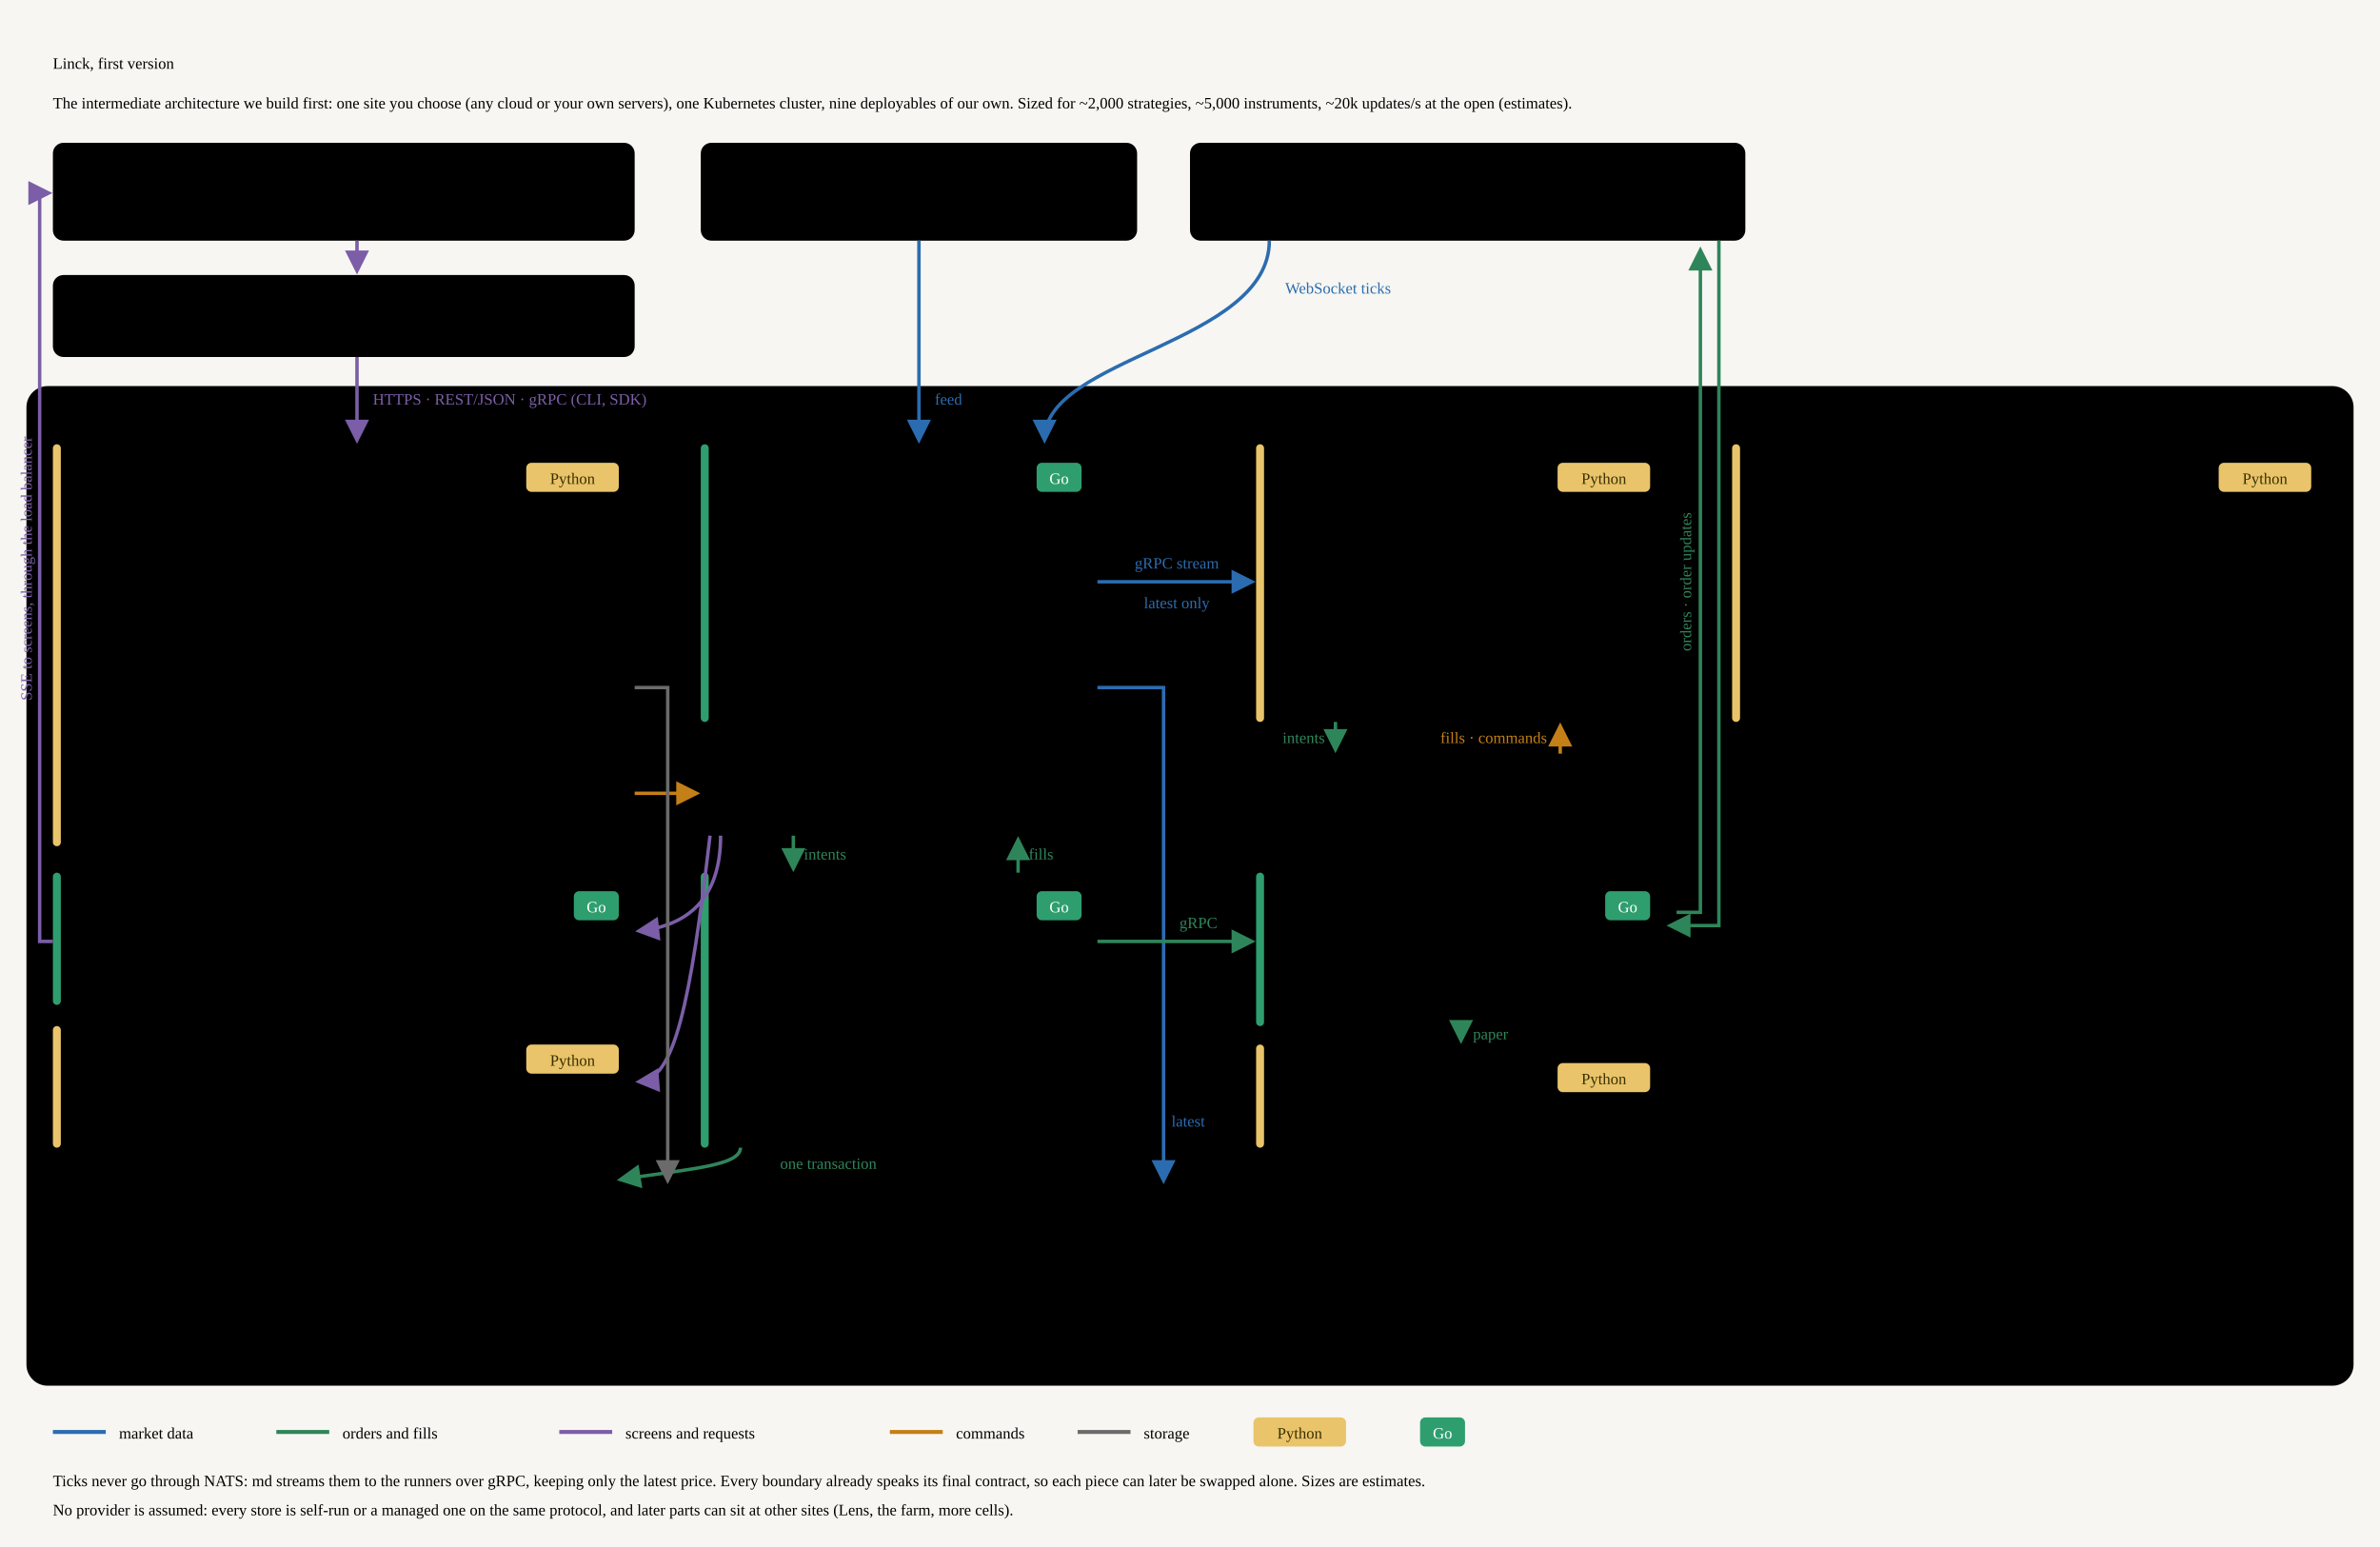
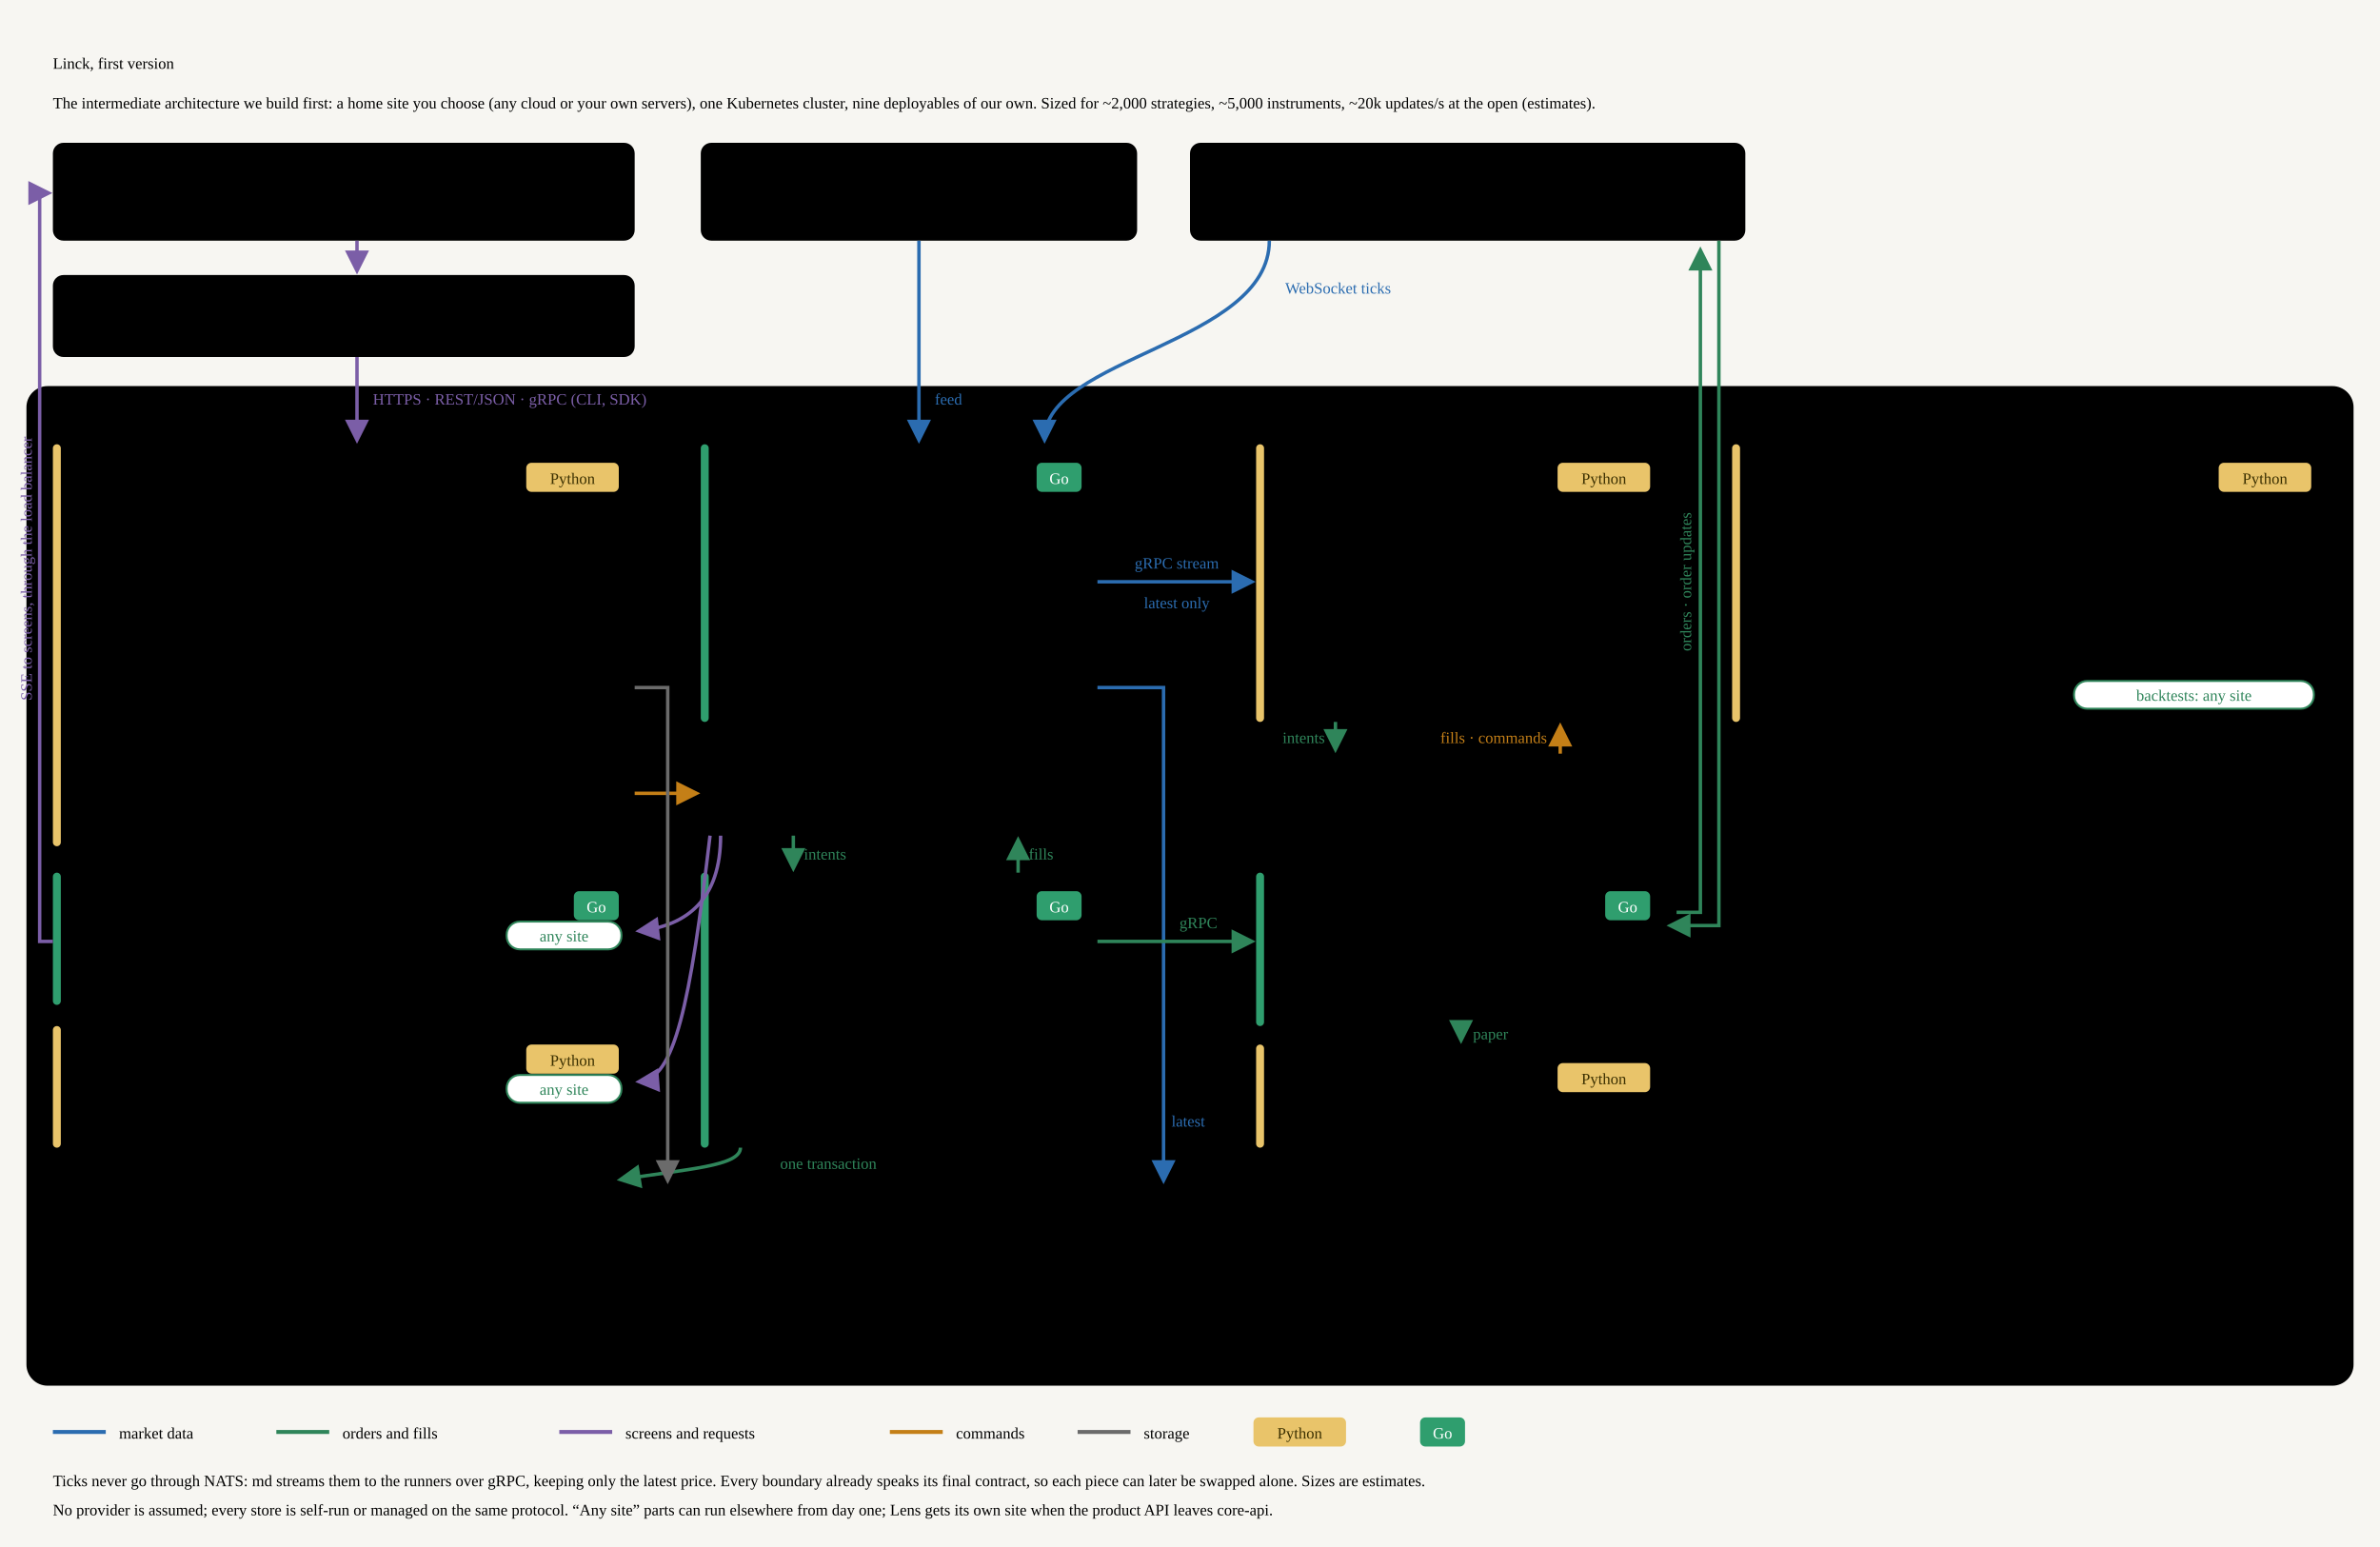
<svg xmlns="http://www.w3.org/2000/svg" viewBox="0 0 1800 1170" width="1800" height="1170">
  <defs>
    <marker id="a-md" viewBox="0 0 10 10" refX="8" refY="5" markerWidth="7" markerHeight="7" orient="auto-start-reverse">
      <path d="M0 0L10 5L0 10z" fill="#2b6cb0" />
    </marker>
    <marker id="a-ord" viewBox="0 0 10 10" refX="8" refY="5" markerWidth="7" markerHeight="7" orient="auto-start-reverse">
      <path d="M0 0L10 5L0 10z" fill="#2f855a" />
    </marker>
    <marker id="a-scr" viewBox="0 0 10 10" refX="8" refY="5" markerWidth="7" markerHeight="7" orient="auto-start-reverse">
      <path d="M0 0L10 5L0 10z" fill="#7b5ea7" />
    </marker>
    <marker id="a-cmd" viewBox="0 0 10 10" refX="8" refY="5" markerWidth="7" markerHeight="7" orient="auto-start-reverse">
      <path d="M0 0L10 5L0 10z" fill="#c47f17" />
    </marker>
    <marker id="a-st" viewBox="0 0 10 10" refX="8" refY="5" markerWidth="7" markerHeight="7" orient="auto-start-reverse">
      <path d="M0 0L10 5L0 10z" fill="#6b6b6b" />
    </marker>
  </defs>
  <rect width="1800" height="1170" fill="#f7f6f2" />
  <text x="40" y="52" class="title" text-anchor="start">Linck, first version</text>
-   <text x="40" y="82" class="subtitle" text-anchor="start">The intermediate architecture we build first: one site you choose (any cloud or your own servers), one Kubernetes cluster, nine deployables of our own. Sized for ~2,000 strategies, ~5,000 instruments, ~20k updates/s at the open (estimates).</text>
+   <text x="40" y="82" class="subtitle" text-anchor="start">The intermediate architecture we build first: a home site you choose (any cloud or your own servers), one Kubernetes cluster, nine deployables of our own. Sized for ~2,000 strategies, ~5,000 instruments, ~20k updates/s at the open (estimates).</text>
  <rect x="40" y="108" width="440" height="74" rx="8" class="ext" />
  <text x="260.0" y="140" class="name" text-anchor="middle">Clients</text>
  <text x="260.0" y="164" class="kind" text-anchor="middle">web app · phone app · CLI and SDK</text>
  <rect x="530" y="108" width="330" height="74" rx="8" class="ext" />
  <text x="695.0" y="140" class="name" text-anchor="middle">Licensed data vendor</text>
  <text x="695.0" y="164" class="kind" text-anchor="middle">one feed: TCP or WebSocket</text>
  <rect x="900" y="108" width="420" height="74" rx="8" class="ext" />
  <text x="1110.0" y="140" class="name" text-anchor="middle">Kite Connect</text>
  <text x="1110.0" y="164" class="kind" text-anchor="middle">WebSocket ticks · REST orders · order updates</text>
  <rect x="40" y="208" width="440" height="62" rx="8" class="aws" />
  <text x="60" y="236" class="name" text-anchor="start">Load balancer</text>
  <text x="60" y="257" class="kind" text-anchor="start">the site’s own: a provider’s, MetalLB · TLS</text>
  <rect x="20" y="292" width="1760" height="756" rx="16" class="cluster" />
-   <text x="40" y="1036" class="frame" text-anchor="start">ONE KUBERNETES CLUSTER · ANY PROVIDER OR OWN SERVERS · NODE POOLS: SERVICES · RUNTIME (gVisor) · DATA · ~6–10 MACHINES (ESTIMATE)</text>
+   <text x="40" y="1036" class="frame" text-anchor="start">HOME SITE · ANY PROVIDER OR OWN SERVERS · ONE KUBERNETES CLUSTER (OR COMPOSE) · NODE POOLS: SERVICES · RUNTIME (gVisor) · DATA · ~6–10 MACHINES (ESTIMATE)</text>
  <rect x="40" y="336" width="440" height="304" rx="8" class="svc" />
  <rect x="40" y="336" width="6" height="304" rx="3" fill="#e9c46a" />
  <text x="60" y="366" class="name" text-anchor="start">core-api</text>
  <rect x="398" y="350" width="70" height="22" rx="4" fill="#e9c46a" />
  <text x="433.0" y="366" class="bdg" fill="#3a2f00" text-anchor="middle">Python</text>
  <text x="60" y="388" class="kind" text-anchor="start">modular monolith · today’s app, moved</text>
  <rect x="60" y="404" width="400" height="42" rx="6" class="chip" />
  <text x="76" y="423" class="chipname" text-anchor="start">product API</text>
  <text x="76" y="440" class="chipsub" text-anchor="start">screens · reports · Geek · repair</text>
  <rect x="60" y="454" width="400" height="42" rx="6" class="chip" />
  <text x="76" y="473" class="chipname" text-anchor="start">deployments</text>
  <text x="76" y="490" class="chipsub" text-anchor="start">lifecycle · start/stop (control’s job)</text>
  <rect x="60" y="504" width="400" height="42" rx="6" class="chip" />
  <text x="76" y="523" class="chipname" text-anchor="start">identity</text>
  <text x="76" y="540" class="chipsub" text-anchor="start">users · tenants · sessions</text>
  <rect x="60" y="554" width="400" height="42" rx="6" class="chip" />
  <text x="76" y="573" class="chipname" text-anchor="start">instruments</text>
  <text x="76" y="590" class="chipsub" text-anchor="start">today’s resolver · expiries</text>
  <text x="60" y="622" class="note" text-anchor="start">each module owns its tables and never joins another’s</text>
  <rect x="40" y="660" width="440" height="100" rx="8" class="svc" />
  <rect x="40" y="660" width="6" height="100" rx="3" fill="#2f9e6e" />
  <text x="60" y="690" class="name" text-anchor="start">live-gateway</text>
  <rect x="434" y="674" width="34" height="22" rx="4" fill="#2f9e6e" />
  <text x="451.0" y="690" class="bdg" fill="#ffffff" text-anchor="middle">Go</text>
  <text x="60" y="712" class="kind" text-anchor="start">Deployment</text>
  <text x="60" y="740" class="line" text-anchor="start">SSE to screens: latest values only, ≤ every 250 ms</text>
  <rect x="40" y="776" width="440" height="92" rx="8" class="svc" />
  <rect x="40" y="776" width="6" height="92" rx="3" fill="#e9c46a" />
  <text x="60" y="806" class="name" text-anchor="start">notifications</text>
  <rect x="398" y="790" width="70" height="22" rx="4" fill="#e9c46a" />
  <text x="433.0" y="806" class="bdg" fill="#3a2f00" text-anchor="middle">Python</text>
  <text x="60" y="828" class="kind" text-anchor="start">event consumer</text>
  <text x="60" y="856" class="line" text-anchor="start">push · email · Telegram</text>
  <rect x="530" y="336" width="300" height="210" rx="8" class="svc" />
  <rect x="530" y="336" width="6" height="210" rx="3" fill="#2f9e6e" />
  <text x="550" y="366" class="name" text-anchor="start">md</text>
  <rect x="784" y="350" width="34" height="22" rx="4" fill="#2f9e6e" />
  <text x="801.0" y="366" class="bdg" fill="#ffffff" text-anchor="middle">Go</text>
  <text x="550" y="388" class="kind" text-anchor="start">market data · Deployment</text>
  <text x="550" y="416" class="line" text-anchor="start">Kite WebSocket + one vendor</text>
  <text x="550" y="438" class="line" text-anchor="start">tick filter, sequence numbers</text>
  <text x="550" y="460" class="line" text-anchor="start">bars and option-chain views</text>
  <text x="550" y="482" class="line" text-anchor="start">bars → ClickHouse</text>
  <text x="550" y="504" class="line" text-anchor="start">latest prices → Redis</text>
  <rect x="950" y="336" width="310" height="210" rx="8" class="svc" />
  <rect x="950" y="336" width="6" height="210" rx="3" fill="#e9c46a" />
  <text x="970" y="366" class="name" text-anchor="start">runner</text>
  <rect x="1178" y="350" width="70" height="22" rx="4" fill="#e9c46a" />
  <text x="1213.0" y="366" class="bdg" fill="#3a2f00" text-anchor="middle">Python</text>
  <text x="970" y="388" class="kind" text-anchor="start">StatefulSet · leased workers</text>
  <text x="970" y="416" class="line" text-anchor="start">a lease per shard, in Postgres</text>
  <text x="970" y="438" class="line" text-anchor="start">one latest slot per instrument</text>
  <text x="970" y="460" class="line" text-anchor="start">Python strategies, in gVisor</text>
  <text x="970" y="482" class="line" text-anchor="start">indicators inside each strategy</text>
  <text x="970" y="504" class="line" text-anchor="start">state → a deployment_state row</text>
  <rect x="1310" y="336" width="450" height="210" rx="8" class="svc" />
  <rect x="1310" y="336" width="6" height="210" rx="3" fill="#e9c46a" />
  <text x="1330" y="366" class="name" text-anchor="start">workers</text>
  <rect x="1678" y="350" width="70" height="22" rx="4" fill="#e9c46a" />
  <text x="1713.0" y="366" class="bdg" fill="#3a2f00" text-anchor="middle">Python</text>
  <text x="1330" y="388" class="kind" text-anchor="start">Temporal workers · today’s code, moved</text>
  <text x="1330" y="416" class="line" text-anchor="start">end-of-day day check</text>
  <text x="1330" y="438" class="line" text-anchor="start">repair and replay</text>
  <text x="1330" y="460" class="line" text-anchor="start">backtests</text>
  <text x="1330" y="482" class="line" text-anchor="start">read Postgres, ClickHouse, the lake</text>
  <text x="1330" y="504" class="line" text-anchor="start">a repair commits through the OMS</text>
  <rect x="530" y="570" width="1230" height="62" rx="31" class="bus" />
  <text x="560" y="598" class="name" text-anchor="start">NATS JetStream · 3 nodes</text>
  <text x="560" y="620" class="kind" text-anchor="start">intents · fills and order events · commands · live updates</text>
  <rect x="530" y="660" width="300" height="208" rx="8" class="svc" />
  <rect x="530" y="660" width="6" height="208" rx="3" fill="#2f9e6e" />
  <text x="550" y="690" class="name" text-anchor="start">oms</text>
  <rect x="784" y="674" width="34" height="22" rx="4" fill="#2f9e6e" />
  <text x="801.0" y="690" class="bdg" fill="#ffffff" text-anchor="middle">Go</text>
  <text x="550" y="712" class="kind" text-anchor="start">StatefulSet · Heimdall, day one</text>
  <text x="550" y="740" class="line" text-anchor="start">the only writer of money</text>
  <text x="550" y="762" class="line" text-anchor="start">dedupe · epoch fence · risk</text>
  <text x="550" y="784" class="line" text-anchor="start">order + ledger + outbox:</text>
  <text x="550" y="806" class="line" text-anchor="start">   one transaction</text>
  <text x="550" y="828" class="line" text-anchor="start">positions and lots tables</text>
  <rect x="950" y="660" width="310" height="116" rx="8" class="svc" />
  <rect x="950" y="660" width="6" height="116" rx="3" fill="#2f9e6e" />
  <text x="970" y="690" class="name" text-anchor="start">broker-gw-kite</text>
  <rect x="1214" y="674" width="34" height="22" rx="4" fill="#2f9e6e" />
  <text x="1231.0" y="690" class="bdg" fill="#ffffff" text-anchor="middle">Go</text>
  <text x="970" y="712" class="kind" text-anchor="start">Kraken with one arm: Kite</text>
  <text x="970" y="740" class="line" text-anchor="start">token bucket · our order id as tag</text>
  <rect x="950" y="790" width="310" height="78" rx="8" class="svc" />
  <rect x="950" y="790" width="6" height="78" rx="3" fill="#e9c46a" />
  <text x="970" y="820" class="name" text-anchor="start">sim</text>
  <rect x="1178" y="804" width="70" height="22" rx="4" fill="#e9c46a" />
  <text x="1213.0" y="820" class="bdg" fill="#3a2f00" text-anchor="middle">Python</text>
  <text x="970" y="842" class="kind" text-anchor="start">paper fills · broker contract</text>
  <rect x="1310" y="660" width="450" height="208" rx="8" class="later" />
  <text x="1330" y="690" class="name" text-anchor="start">Not in the first version</text>
  <text x="1330" y="720" class="line" text-anchor="start">commerce · read models · assistant · builder</text>
  <text x="1330" y="746" class="line" text-anchor="start">tick cache agent · computed streams</text>
  <text x="1330" y="772" class="line" text-anchor="start">Redpanda · etcd · Vault</text>
  <text x="1330" y="798" class="line" text-anchor="start">Envoy edge · cells · the public API</text>
  <text x="1330" y="824" class="line" text-anchor="start">Rust market data, runtime and sim venue</text>
  <path d="M40 906V1002A230.0 10 0 0 0 500 1002V906A230.0 10 0 0 0 40 906Z" class="db" />
  <path d="M40 906A230.0 10 0 0 0 500 906" class="dbrim" />
  <text x="270.0" y="940" class="name" text-anchor="middle">Postgres</text>
  <text x="270.0" y="964" class="kind" text-anchor="middle">self-run or managed · primary + replica</text>
  <text x="270.0" y="984" class="kind" text-anchor="middle">app tables · positions + lots · leases · state</text>
  <path d="M530 906V1002A135.0 10 0 0 0 800 1002V906A135.0 10 0 0 0 530 906Z" class="db" />
  <path d="M530 906A135.0 10 0 0 0 800 906" class="dbrim" />
  <text x="665.0" y="940" class="name" text-anchor="middle">ClickHouse</text>
  <text x="665.0" y="964" class="kind" text-anchor="middle">bars · reports · Geek</text>
  <path d="M830 906V1002A125.0 10 0 0 0 1080 1002V906A125.0 10 0 0 0 830 906Z" class="db" />
  <path d="M830 906A125.0 10 0 0 0 1080 906" class="dbrim" />
  <text x="955.0" y="940" class="name" text-anchor="middle">Redis</text>
  <text x="955.0" y="964" class="kind" text-anchor="middle">Valkey or Redis</text>
  <text x="955.0" y="984" class="kind" text-anchor="middle">latest prices</text>
  <path d="M1110 906V1002A170.0 10 0 0 0 1450 1002V906A170.0 10 0 0 0 1110 906Z" class="db" />
  <path d="M1110 906A170.0 10 0 0 0 1450 906" class="dbrim" />
  <text x="1280.0" y="940" class="name" text-anchor="middle">Object storage</text>
-   <text x="1280.0" y="964" class="kind" text-anchor="middle">Parquet files: the lake</text>
+   <text x="1280.0" y="964" class="kind" text-anchor="middle">the lake: Parquet · any site</text>
  <text x="1280.0" y="984" class="kind" text-anchor="middle">S3 · Azure Blob · GCS · MinIO</text>
  <path d="M1480 906V1002A140.0 10 0 0 0 1760 1002V906A140.0 10 0 0 0 1480 906Z" class="db" />
  <path d="M1480 906A140.0 10 0 0 0 1760 906" class="dbrim" />
  <text x="1620.0" y="940" class="name" text-anchor="middle">Temporal</text>
  <text x="1620.0" y="964" class="kind" text-anchor="middle">end-of-day workflows</text>
  <path d="M270 182V204" fill="none" stroke="#7b5ea7" stroke-width="2.6" marker-end="url(#a-scr)" />
  <path d="M270 270V332" fill="none" stroke="#7b5ea7" stroke-width="2.6" marker-end="url(#a-scr)" />
  <text x="282" y="306" class="lab" fill="#7b5ea7" text-anchor="start">HTTPS · REST/JSON · gRPC (CLI, SDK)</text>
  <path d="M40 712H30V146H36" fill="none" stroke="#7b5ea7" stroke-width="2.6" marker-end="url(#a-scr)" />
  <text x="24" y="430" class="lab" fill="#7b5ea7" text-anchor="middle" transform="rotate(-90 24 430)">SSE to screens, through the load balancer</text>
  <path d="M695 182V332" fill="none" stroke="#2b6cb0" stroke-width="2.6" marker-end="url(#a-md)" />
  <text x="707" y="306" class="lab" fill="#2b6cb0" text-anchor="start">feed</text>
  <path d="M960 182C960 260 790 270 790 332" fill="none" stroke="#2b6cb0" stroke-width="2.6" marker-end="url(#a-md)" />
  <text x="972" y="222" class="lab" fill="#2b6cb0" text-anchor="start">WebSocket ticks</text>
  <path d="M830 440H946" fill="none" stroke="#2b6cb0" stroke-width="2.6" marker-end="url(#a-md)" />
  <text x="890" y="430" class="lab" fill="#2b6cb0" text-anchor="middle">gRPC stream</text>
  <text x="890" y="460" class="lab" fill="#2b6cb0" text-anchor="middle">latest only</text>
  <path d="M830 520H880V892" fill="none" stroke="#2b6cb0" stroke-width="2.6" marker-end="url(#a-md)" />
  <text x="886" y="852" class="lab" fill="#2b6cb0">latest</text>
  <path d="M1010 546V566" fill="none" stroke="#2f855a" stroke-width="2.6" marker-end="url(#a-ord)" />
  <text x="1002" y="562" class="lab" fill="#2f855a" text-anchor="end">intents</text>
  <path d="M1180 570V550" fill="none" stroke="#c47f17" stroke-width="2.6" marker-end="url(#a-cmd)" />
  <text x="1170" y="562" class="lab" fill="#c47f17" text-anchor="end">fills · commands</text>
  <path d="M600 632V656" fill="none" stroke="#2f855a" stroke-width="2.6" marker-end="url(#a-ord)" />
  <text x="608" y="650" class="lab" fill="#2f855a" text-anchor="start">intents</text>
  <path d="M770 660V636" fill="none" stroke="#2f855a" stroke-width="2.6" marker-end="url(#a-ord)" />
  <text x="778" y="650" class="lab" fill="#2f855a" text-anchor="start">fills</text>
  <path d="M830 712H946" fill="none" stroke="#2f855a" stroke-width="2.6" marker-end="url(#a-ord)" />
  <text x="892" y="702" class="lab" fill="#2f855a" text-anchor="start">gRPC</text>
  <path d="M1105 776V786" fill="none" stroke="#2f855a" stroke-width="2.6" marker-end="url(#a-ord)" />
  <text x="1114" y="786" class="lab" fill="#2f855a">paper</text>
  <path d="M1268 690H1286V190" fill="none" stroke="#2f855a" stroke-width="2.6" marker-end="url(#a-ord)" />
  <path d="M1300 182V700H1264" fill="none" stroke="#2f855a" stroke-width="2.6" marker-end="url(#a-ord)" />
  <text x="1279" y="440" class="lab" fill="#2f855a" text-anchor="middle" transform="rotate(-90 1279 440)">orders · order updates</text>
  <path d="M560 868C560 882 520 884 470 892" fill="none" stroke="#2f855a" stroke-width="2.6" marker-end="url(#a-ord)" />
  <text x="590" y="884" class="lab" fill="#2f855a" text-anchor="start">one transaction</text>
  <path d="M545 632C545 680 520 700 484 704" fill="none" stroke="#7b5ea7" stroke-width="2.6" marker-end="url(#a-scr)" />
  <path d="M537 632C522 760 510 816 484 818" fill="none" stroke="#7b5ea7" stroke-width="2.6" marker-end="url(#a-scr)" />
  <path d="M480 600H526" fill="none" stroke="#c47f17" stroke-width="2.6" marker-end="url(#a-cmd)" />
  <path d="M480 520H505V892" fill="none" stroke="#6b6b6b" stroke-width="2.6" marker-end="url(#a-st)" />
+   <rect x="383.2" y="697" width="86.8" height="21" rx="10" fill="#fff" stroke="#2f855a" stroke-width="1.5" />
+   <text x="426.6" y="712" class="bdg" fill="#2f855a" text-anchor="middle">any site</text>
+   <rect x="383.2" y="813" width="86.8" height="21" rx="10" fill="#fff" stroke="#2f855a" stroke-width="1.5" />
+   <text x="426.6" y="828" class="bdg" fill="#2f855a" text-anchor="middle">any site</text>
+   <rect x="1568.6" y="515" width="181.4" height="21" rx="10" fill="#fff" stroke="#2f855a" stroke-width="1.5" />
+   <text x="1659.3" y="530" class="bdg" fill="#2f855a" text-anchor="middle">backtests: any site</text>
  <line x1="40" y1="1083" x2="80" y2="1083" stroke="#2b6cb0" stroke-width="3" />
  <text x="90" y="1088" class="leg" text-anchor="start">market data</text>
  <line x1="209" y1="1083" x2="249" y2="1083" stroke="#2f855a" stroke-width="3" />
  <text x="259" y="1088" class="leg" text-anchor="start">orders and fills</text>
  <line x1="423" y1="1083" x2="463" y2="1083" stroke="#7b5ea7" stroke-width="3" />
  <text x="473" y="1088" class="leg" text-anchor="start">screens and requests</text>
  <line x1="673" y1="1083" x2="713" y2="1083" stroke="#c47f17" stroke-width="3" />
  <text x="723" y="1088" class="leg" text-anchor="start">commands</text>
  <line x1="815" y1="1083" x2="855" y2="1083" stroke="#6b6b6b" stroke-width="3" />
  <text x="865" y="1088" class="leg" text-anchor="start">storage</text>
  <rect x="948" y="1072" width="70" height="22" rx="4" fill="#e9c46a" />
  <text x="983.0" y="1088" class="bdg" fill="#3a2f00" text-anchor="middle">Python</text>
  <rect x="1074" y="1072" width="34" height="22" rx="4" fill="#2f9e6e" />
  <text x="1091.0" y="1088" class="bdg" fill="#ffffff" text-anchor="middle">Go</text>
  <text x="40" y="1124" class="note" text-anchor="start">Ticks never go through NATS: md streams them to the runners over gRPC, keeping only the latest price. Every boundary already speaks its final contract, so each piece can later be swapped alone. Sizes are estimates.</text>
-   <text x="40" y="1146" class="note" text-anchor="start">No provider is assumed: every store is self-run or a managed one on the same protocol, and later parts can sit at other sites (Lens, the farm, more cells).</text>
+   <text x="40" y="1146" class="note" text-anchor="start">No provider is assumed; every store is self-run or managed on the same protocol. “Any site” parts can run elsewhere from day one; Lens gets its own site when the product API leaves core-api.</text>
</svg>
